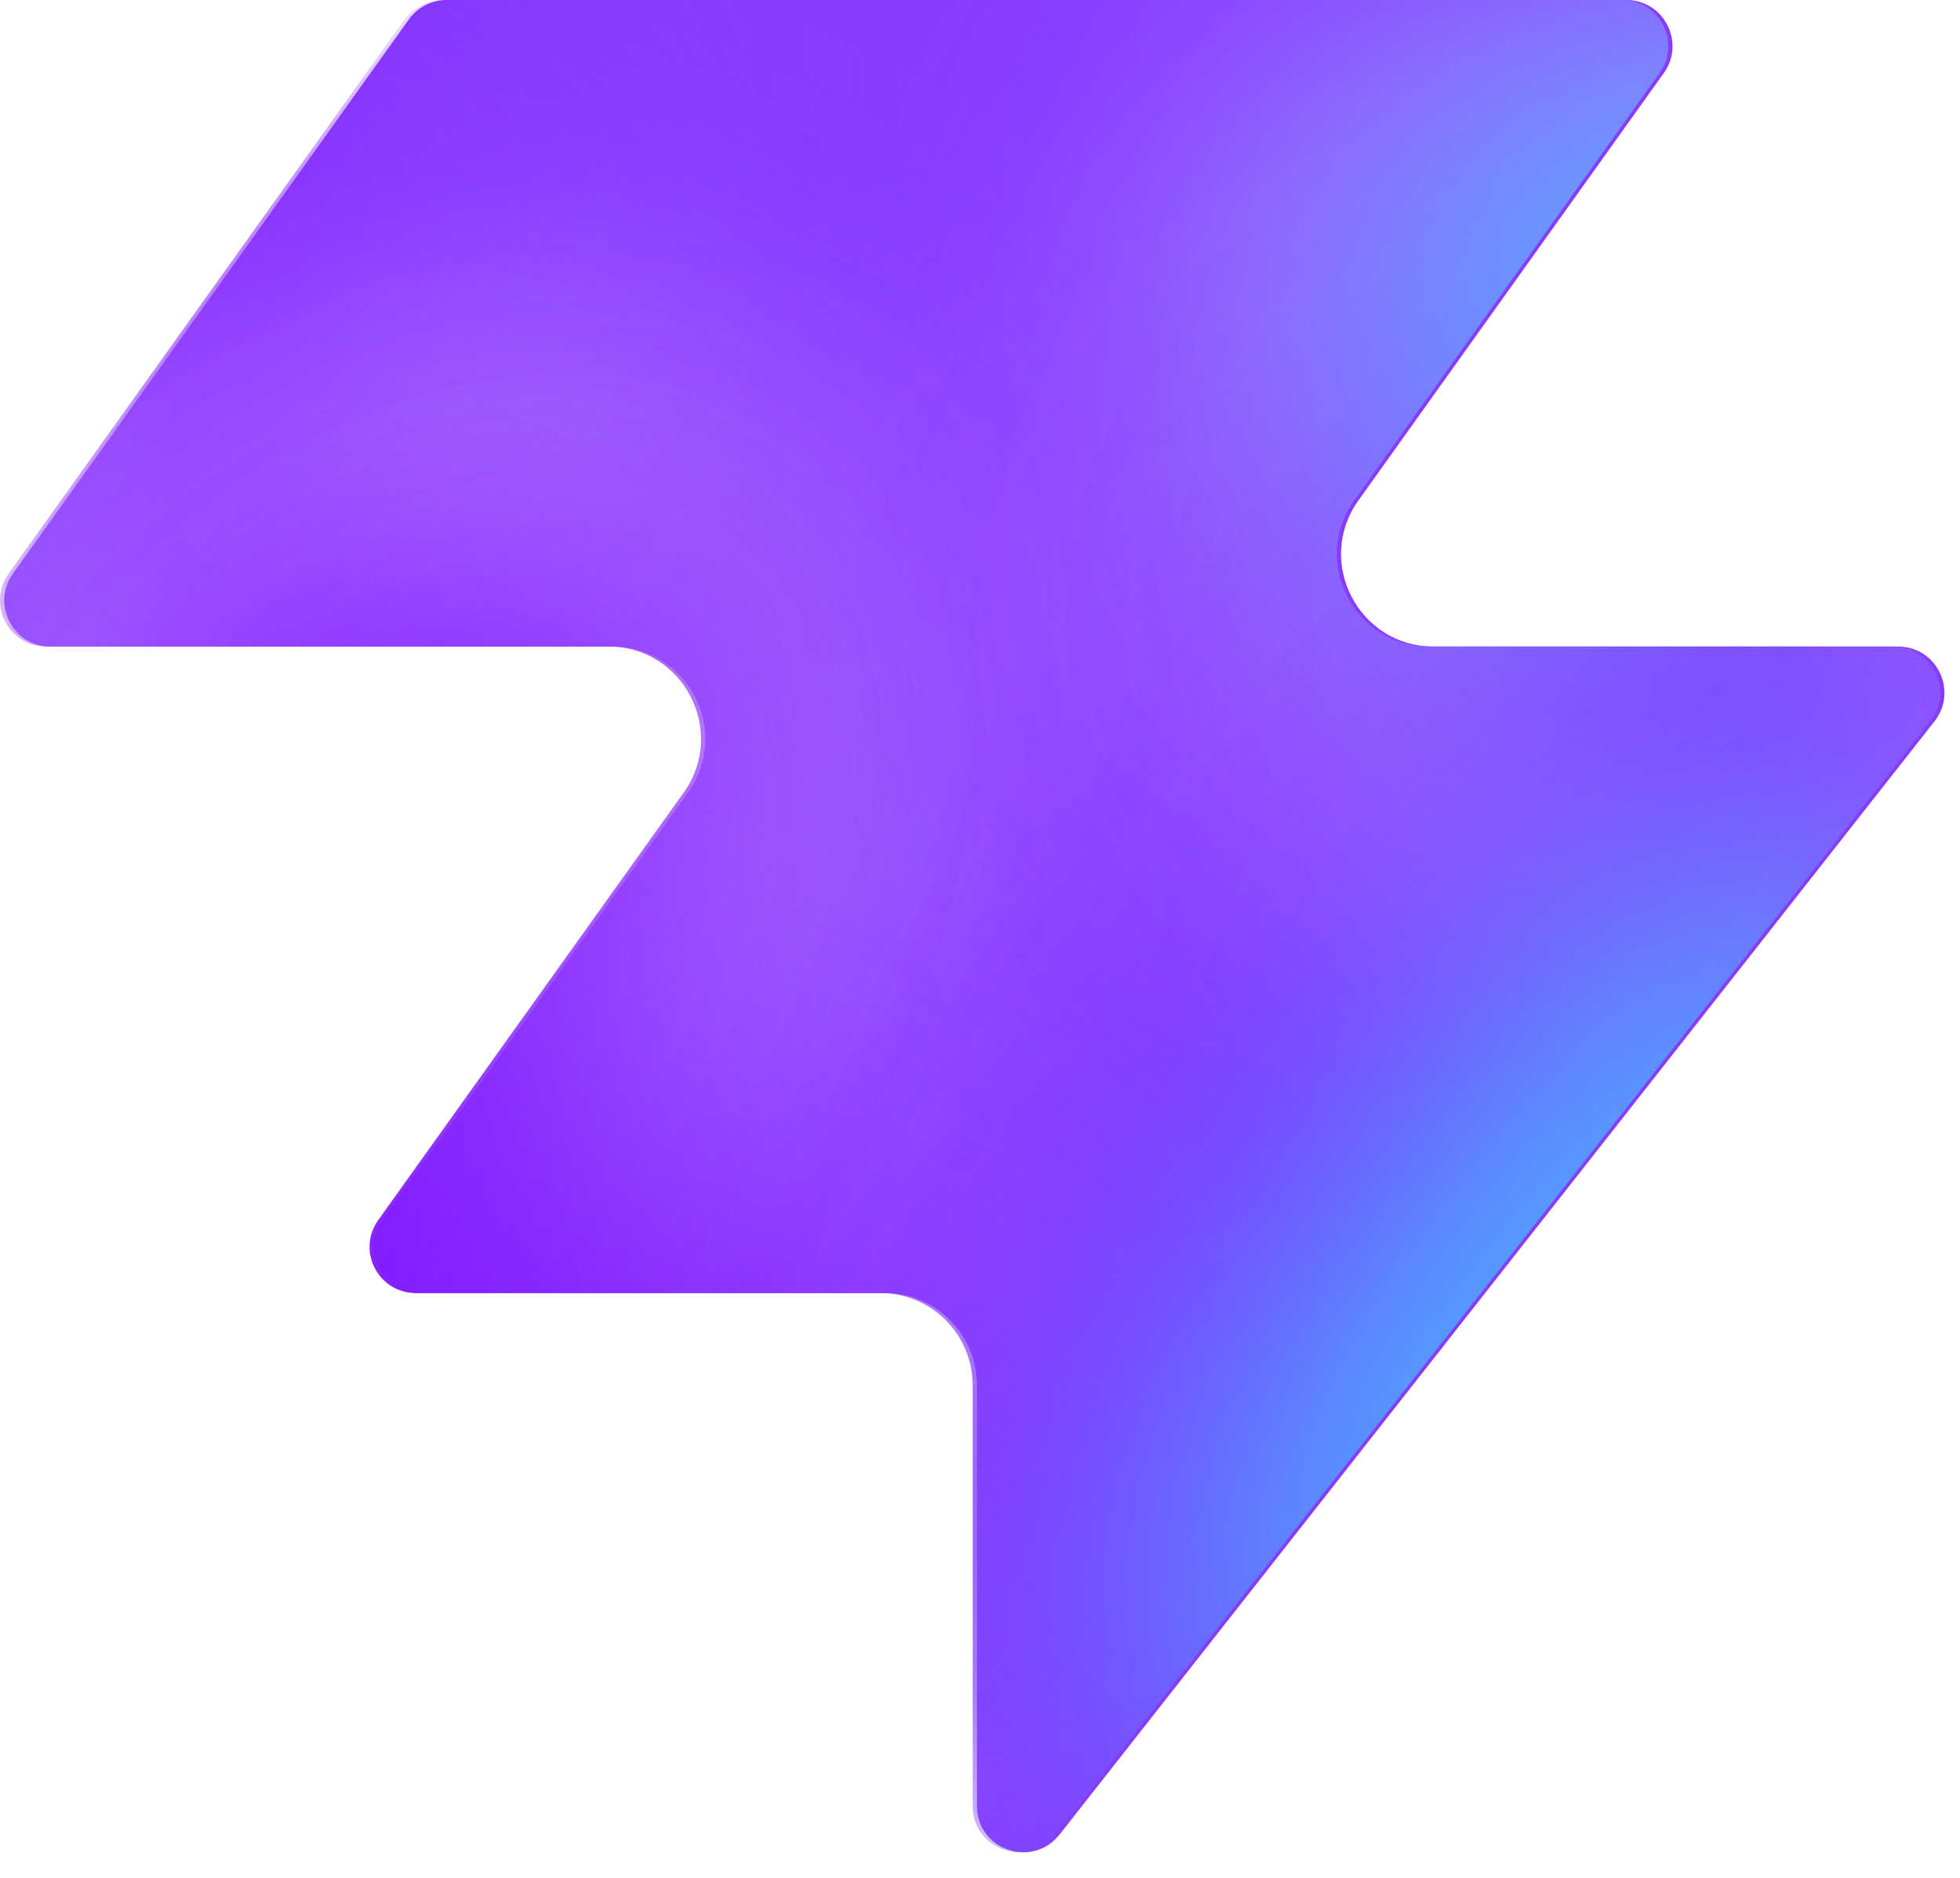
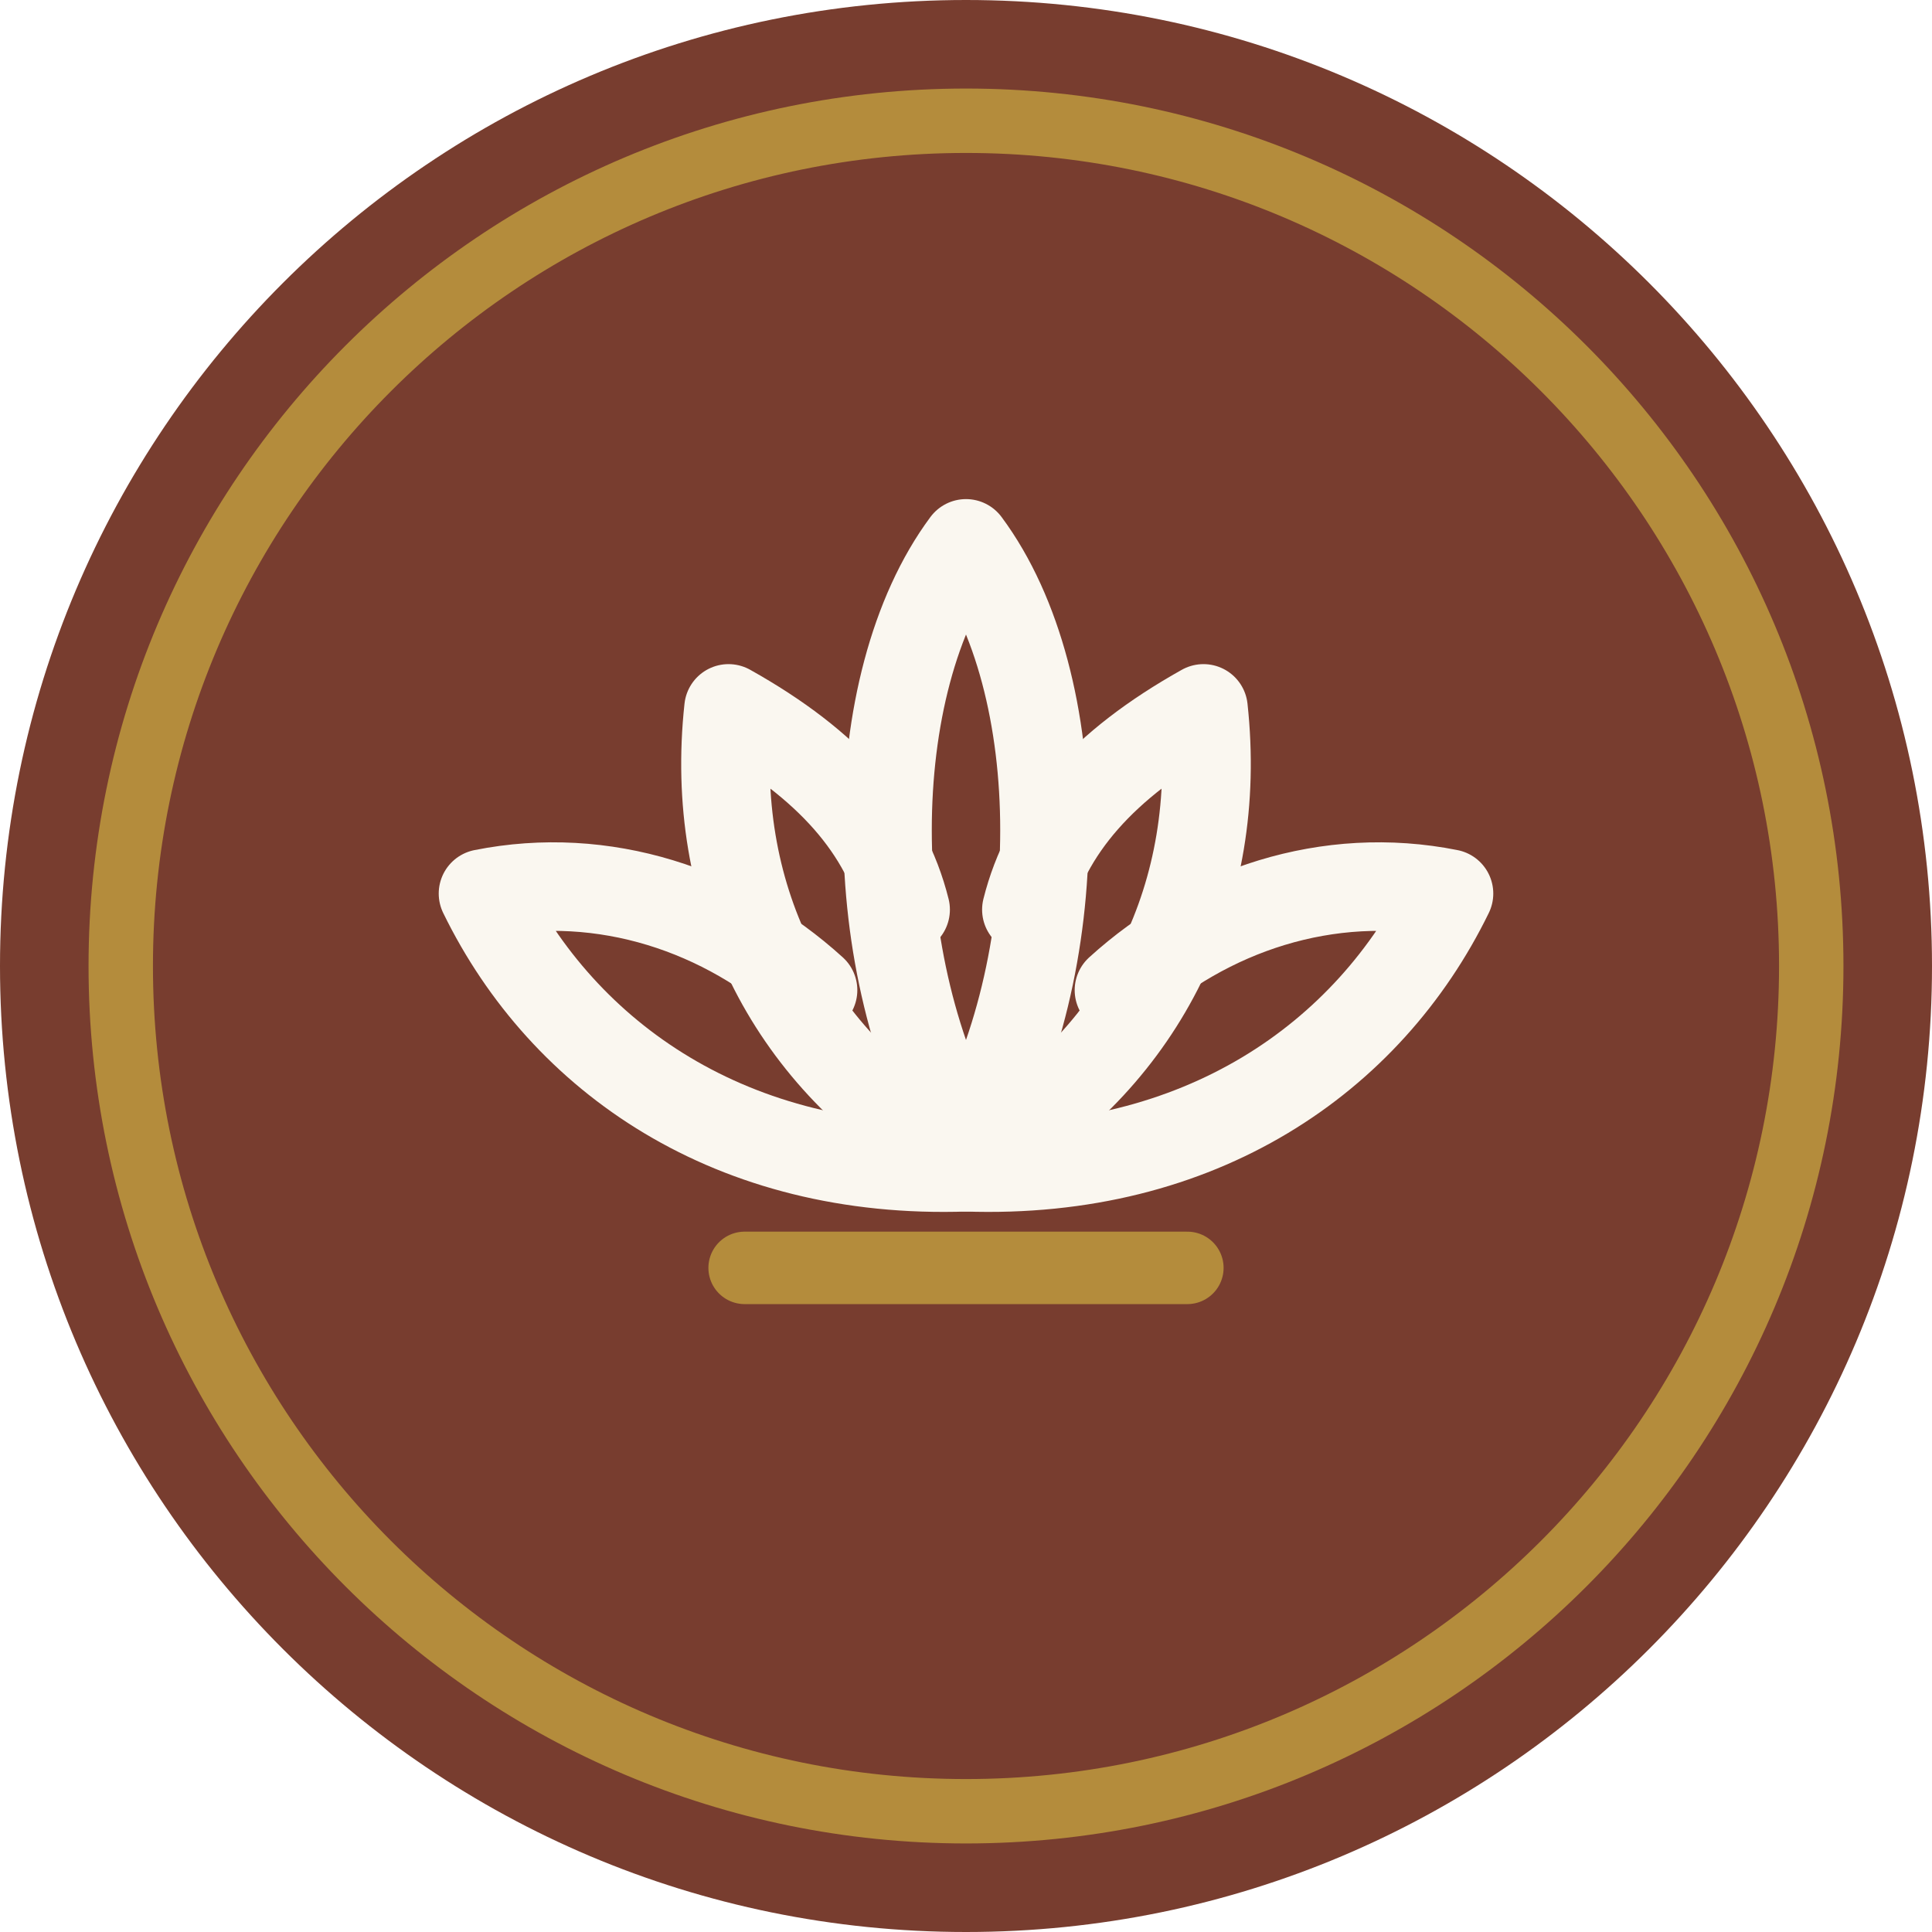
- <svg xmlns="http://www.w3.org/2000/svg" width="48" height="46" fill="none" viewBox="0 0 48 46">
-   <path fill="#863bff" d="M25.946 44.938c-.664.845-2.021.375-2.021-.698V33.937a2.26 2.26 0 0 0-2.262-2.262H10.287c-.92 0-1.456-1.04-.92-1.788l7.48-10.471c1.07-1.497 0-3.578-1.842-3.578H1.237c-.92 0-1.456-1.04-.92-1.788L10.013.474c.214-.297.556-.474.92-.474h28.894c.92 0 1.456 1.04.92 1.788l-7.48 10.471c-1.07 1.498 0 3.579 1.842 3.579h11.377c.943 0 1.473 1.088.89 1.83L25.947 44.94z" style="fill:#863bff;fill:color(display-p3 .525 .23 1);fill-opacity:1" />
-   <mask id="a" width="48" height="46" x="0" y="0" maskUnits="userSpaceOnUse" style="mask-type:alpha">
-     <path fill="#000" d="M25.842 44.938c-.664.844-2.021.375-2.021-.698V33.937a2.26 2.26 0 0 0-2.262-2.262H10.183c-.92 0-1.456-1.04-.92-1.788l7.48-10.471c1.07-1.498 0-3.579-1.842-3.579H1.133c-.92 0-1.456-1.04-.92-1.787L9.91.473c.214-.297.556-.474.92-.474h28.894c.92 0 1.456 1.04.92 1.788l-7.48 10.471c-1.07 1.498 0 3.578 1.842 3.578h11.377c.943 0 1.473 1.088.89 1.832L25.843 44.94z" style="fill:#000;fill-opacity:1" />
-   </mask>
-   <g mask="url(#a)">
-     <g filter="url(#b)">
-       <ellipse cx="5.508" cy="14.704" fill="#ede6ff" rx="5.508" ry="14.704" style="fill:#ede6ff;fill:color(display-p3 .927 .903 1);fill-opacity:1" transform="matrix(.00324 1 1 -.00324 -4.47 31.516)" />
-     </g>
-     <g filter="url(#c)">
-       <ellipse cx="10.399" cy="29.851" fill="#ede6ff" rx="10.399" ry="29.851" style="fill:#ede6ff;fill:color(display-p3 .927 .903 1);fill-opacity:1" transform="matrix(.00324 1 1 -.00324 -39.328 7.883)" />
-     </g>
-     <g filter="url(#d)">
-       <ellipse cx="5.508" cy="30.487" fill="#7e14ff" rx="5.508" ry="30.487" style="fill:#7e14ff;fill:color(display-p3 .492 .077 1);fill-opacity:1" transform="rotate(89.814 -25.913 -14.639)scale(1 -1)" />
-     </g>
-     <g filter="url(#e)">
-       <ellipse cx="5.508" cy="30.599" fill="#7e14ff" rx="5.508" ry="30.599" style="fill:#7e14ff;fill:color(display-p3 .492 .077 1);fill-opacity:1" transform="rotate(89.814 -32.644 -3.334)scale(1 -1)" />
-     </g>
-     <g filter="url(#f)">
-       <ellipse cx="5.508" cy="30.599" fill="#7e14ff" rx="5.508" ry="30.599" style="fill:#7e14ff;fill:color(display-p3 .492 .077 1);fill-opacity:1" transform="matrix(.00324 1 1 -.00324 -34.34 30.47)" />
-     </g>
-     <g filter="url(#g)">
-       <ellipse cx="14.072" cy="22.078" fill="#ede6ff" rx="14.072" ry="22.078" style="fill:#ede6ff;fill:color(display-p3 .927 .903 1);fill-opacity:1" transform="rotate(93.35 24.506 48.493)scale(-1 1)" />
-     </g>
-     <g filter="url(#h)">
-       <ellipse cx="3.47" cy="21.501" fill="#7e14ff" rx="3.47" ry="21.501" style="fill:#7e14ff;fill:color(display-p3 .492 .077 1);fill-opacity:1" transform="rotate(89.009 28.708 47.59)scale(-1 1)" />
-     </g>
-     <g filter="url(#i)">
-       <ellipse cx="3.47" cy="21.501" fill="#7e14ff" rx="3.47" ry="21.501" style="fill:#7e14ff;fill:color(display-p3 .492 .077 1);fill-opacity:1" transform="rotate(89.009 28.708 47.59)scale(-1 1)" />
-     </g>
-     <g filter="url(#j)">
-       <ellipse cx=".387" cy="8.972" fill="#7e14ff" rx="4.407" ry="29.108" style="fill:#7e14ff;fill:color(display-p3 .492 .077 1);fill-opacity:1" transform="rotate(39.51 .387 8.972)" />
-     </g>
-     <g filter="url(#k)">
-       <ellipse cx="47.523" cy="-6.092" fill="#7e14ff" rx="4.407" ry="29.108" style="fill:#7e14ff;fill:color(display-p3 .492 .077 1);fill-opacity:1" transform="rotate(37.892 47.523 -6.092)" />
-     </g>
-     <g filter="url(#l)">
-       <ellipse cx="41.412" cy="6.333" fill="#47bfff" rx="5.971" ry="9.665" style="fill:#47bfff;fill:color(display-p3 .28 .748 1);fill-opacity:1" transform="rotate(37.892 41.412 6.333)" />
-     </g>
-     <g filter="url(#m)">
-       <ellipse cx="-1.879" cy="38.332" fill="#7e14ff" rx="4.407" ry="29.108" style="fill:#7e14ff;fill:color(display-p3 .492 .077 1);fill-opacity:1" transform="rotate(37.892 -1.88 38.332)" />
-     </g>
-     <g filter="url(#n)">
-       <ellipse cx="-1.879" cy="38.332" fill="#7e14ff" rx="4.407" ry="29.108" style="fill:#7e14ff;fill:color(display-p3 .492 .077 1);fill-opacity:1" transform="rotate(37.892 -1.88 38.332)" />
-     </g>
-     <g filter="url(#o)">
-       <ellipse cx="35.651" cy="29.907" fill="#7e14ff" rx="4.407" ry="29.108" style="fill:#7e14ff;fill:color(display-p3 .492 .077 1);fill-opacity:1" transform="rotate(37.892 35.651 29.907)" />
-     </g>
-     <g filter="url(#p)">
-       <ellipse cx="38.418" cy="32.4" fill="#47bfff" rx="5.971" ry="15.297" style="fill:#47bfff;fill:color(display-p3 .28 .748 1);fill-opacity:1" transform="rotate(37.892 38.418 32.4)" />
-     </g>
+ <svg xmlns="http://www.w3.org/2000/svg" width="48" height="48" viewBox="0 0 48 48">
+   <circle cx="24" cy="24" r="24" fill="#783d2f" />
+   <circle cx="24" cy="24" r="21" fill="none" stroke="#b48c3c" stroke-width="1.6" />
+   <g fill="none" stroke="#faf7f0" stroke-width="2.2" stroke-linecap="round" stroke-linejoin="round">
+     <path d="M24 13.5 C26.6 17 26.6 24 24 28.5 C21.4 24 21.4 17 24 13.5 Z" />
+     <path d="M23.4 28.5 C19.6 26.2 17.6 22.2 18.1 17.6 C20.6 19 22 20.6 22.5 22.6" />
+     <path d="M24.6 28.5 C28.4 26.2 30.4 22.2 29.9 17.6 C27.4 19 26 20.6 25.5 22.6" />
+     <path d="M24 29 C18.2 29.2 14 26.3 12 22.2 C15 21.6 18 22.6 20.2 24.6" />
+     <path d="M24 29 C29.8 29.2 34 26.3 36 22.2 C33 21.6 30 22.6 27.8 24.6" />
  </g>
-   <defs>
-     <filter id="b" width="60.045" height="41.654" x="-19.77" y="16.149" color-interpolation-filters="sRGB" filterUnits="userSpaceOnUse">
-       <feFlood flood-opacity="0" result="BackgroundImageFix" />
-       <feBlend in="SourceGraphic" in2="BackgroundImageFix" result="shape" />
-       <feGaussianBlur result="effect1_foregroundBlur_2002_17158" stdDeviation="7.659" />
-     </filter>
-     <filter id="c" width="90.34" height="51.437" x="-54.613" y="-7.533" color-interpolation-filters="sRGB" filterUnits="userSpaceOnUse">
-       <feFlood flood-opacity="0" result="BackgroundImageFix" />
-       <feBlend in="SourceGraphic" in2="BackgroundImageFix" result="shape" />
-       <feGaussianBlur result="effect1_foregroundBlur_2002_17158" stdDeviation="7.659" />
-     </filter>
-     <filter id="d" width="79.355" height="29.4" x="-49.64" y="2.03" color-interpolation-filters="sRGB" filterUnits="userSpaceOnUse">
-       <feFlood flood-opacity="0" result="BackgroundImageFix" />
-       <feBlend in="SourceGraphic" in2="BackgroundImageFix" result="shape" />
-       <feGaussianBlur result="effect1_foregroundBlur_2002_17158" stdDeviation="4.596" />
-     </filter>
-     <filter id="e" width="79.579" height="29.4" x="-45.045" y="20.029" color-interpolation-filters="sRGB" filterUnits="userSpaceOnUse">
-       <feFlood flood-opacity="0" result="BackgroundImageFix" />
-       <feBlend in="SourceGraphic" in2="BackgroundImageFix" result="shape" />
-       <feGaussianBlur result="effect1_foregroundBlur_2002_17158" stdDeviation="4.596" />
-     </filter>
-     <filter id="f" width="79.579" height="29.4" x="-43.513" y="21.178" color-interpolation-filters="sRGB" filterUnits="userSpaceOnUse">
-       <feFlood flood-opacity="0" result="BackgroundImageFix" />
-       <feBlend in="SourceGraphic" in2="BackgroundImageFix" result="shape" />
-       <feGaussianBlur result="effect1_foregroundBlur_2002_17158" stdDeviation="4.596" />
-     </filter>
-     <filter id="g" width="74.749" height="58.852" x="15.756" y="-17.901" color-interpolation-filters="sRGB" filterUnits="userSpaceOnUse">
-       <feFlood flood-opacity="0" result="BackgroundImageFix" />
-       <feBlend in="SourceGraphic" in2="BackgroundImageFix" result="shape" />
-       <feGaussianBlur result="effect1_foregroundBlur_2002_17158" stdDeviation="7.659" />
-     </filter>
-     <filter id="h" width="61.377" height="25.362" x="23.548" y="2.284" color-interpolation-filters="sRGB" filterUnits="userSpaceOnUse">
-       <feFlood flood-opacity="0" result="BackgroundImageFix" />
-       <feBlend in="SourceGraphic" in2="BackgroundImageFix" result="shape" />
-       <feGaussianBlur result="effect1_foregroundBlur_2002_17158" stdDeviation="4.596" />
-     </filter>
-     <filter id="i" width="61.377" height="25.362" x="23.548" y="2.284" color-interpolation-filters="sRGB" filterUnits="userSpaceOnUse">
-       <feFlood flood-opacity="0" result="BackgroundImageFix" />
-       <feBlend in="SourceGraphic" in2="BackgroundImageFix" result="shape" />
-       <feGaussianBlur result="effect1_foregroundBlur_2002_17158" stdDeviation="4.596" />
-     </filter>
-     <filter id="j" width="56.045" height="63.649" x="-27.636" y="-22.853" color-interpolation-filters="sRGB" filterUnits="userSpaceOnUse">
-       <feFlood flood-opacity="0" result="BackgroundImageFix" />
-       <feBlend in="SourceGraphic" in2="BackgroundImageFix" result="shape" />
-       <feGaussianBlur result="effect1_foregroundBlur_2002_17158" stdDeviation="4.596" />
-     </filter>
-     <filter id="k" width="54.814" height="64.646" x="20.116" y="-38.415" color-interpolation-filters="sRGB" filterUnits="userSpaceOnUse">
-       <feFlood flood-opacity="0" result="BackgroundImageFix" />
-       <feBlend in="SourceGraphic" in2="BackgroundImageFix" result="shape" />
-       <feGaussianBlur result="effect1_foregroundBlur_2002_17158" stdDeviation="4.596" />
-     </filter>
-     <filter id="l" width="33.541" height="35.313" x="24.641" y="-11.323" color-interpolation-filters="sRGB" filterUnits="userSpaceOnUse">
-       <feFlood flood-opacity="0" result="BackgroundImageFix" />
-       <feBlend in="SourceGraphic" in2="BackgroundImageFix" result="shape" />
-       <feGaussianBlur result="effect1_foregroundBlur_2002_17158" stdDeviation="4.596" />
-     </filter>
-     <filter id="m" width="54.814" height="64.646" x="-29.286" y="6.009" color-interpolation-filters="sRGB" filterUnits="userSpaceOnUse">
-       <feFlood flood-opacity="0" result="BackgroundImageFix" />
-       <feBlend in="SourceGraphic" in2="BackgroundImageFix" result="shape" />
-       <feGaussianBlur result="effect1_foregroundBlur_2002_17158" stdDeviation="4.596" />
-     </filter>
-     <filter id="n" width="54.814" height="64.646" x="-29.286" y="6.009" color-interpolation-filters="sRGB" filterUnits="userSpaceOnUse">
-       <feFlood flood-opacity="0" result="BackgroundImageFix" />
-       <feBlend in="SourceGraphic" in2="BackgroundImageFix" result="shape" />
-       <feGaussianBlur result="effect1_foregroundBlur_2002_17158" stdDeviation="4.596" />
-     </filter>
-     <filter id="o" width="54.814" height="64.646" x="8.244" y="-2.416" color-interpolation-filters="sRGB" filterUnits="userSpaceOnUse">
-       <feFlood flood-opacity="0" result="BackgroundImageFix" />
-       <feBlend in="SourceGraphic" in2="BackgroundImageFix" result="shape" />
-       <feGaussianBlur result="effect1_foregroundBlur_2002_17158" stdDeviation="4.596" />
-     </filter>
-     <filter id="p" width="39.409" height="43.623" x="18.713" y="10.588" color-interpolation-filters="sRGB" filterUnits="userSpaceOnUse">
-       <feFlood flood-opacity="0" result="BackgroundImageFix" />
-       <feBlend in="SourceGraphic" in2="BackgroundImageFix" result="shape" />
-       <feGaussianBlur result="effect1_foregroundBlur_2002_17158" stdDeviation="4.596" />
-     </filter>
-   </defs>
+   <path d="M18.5 31.5 H29.5" stroke="#b48c3c" stroke-width="1.8" stroke-linecap="round" />
</svg>
